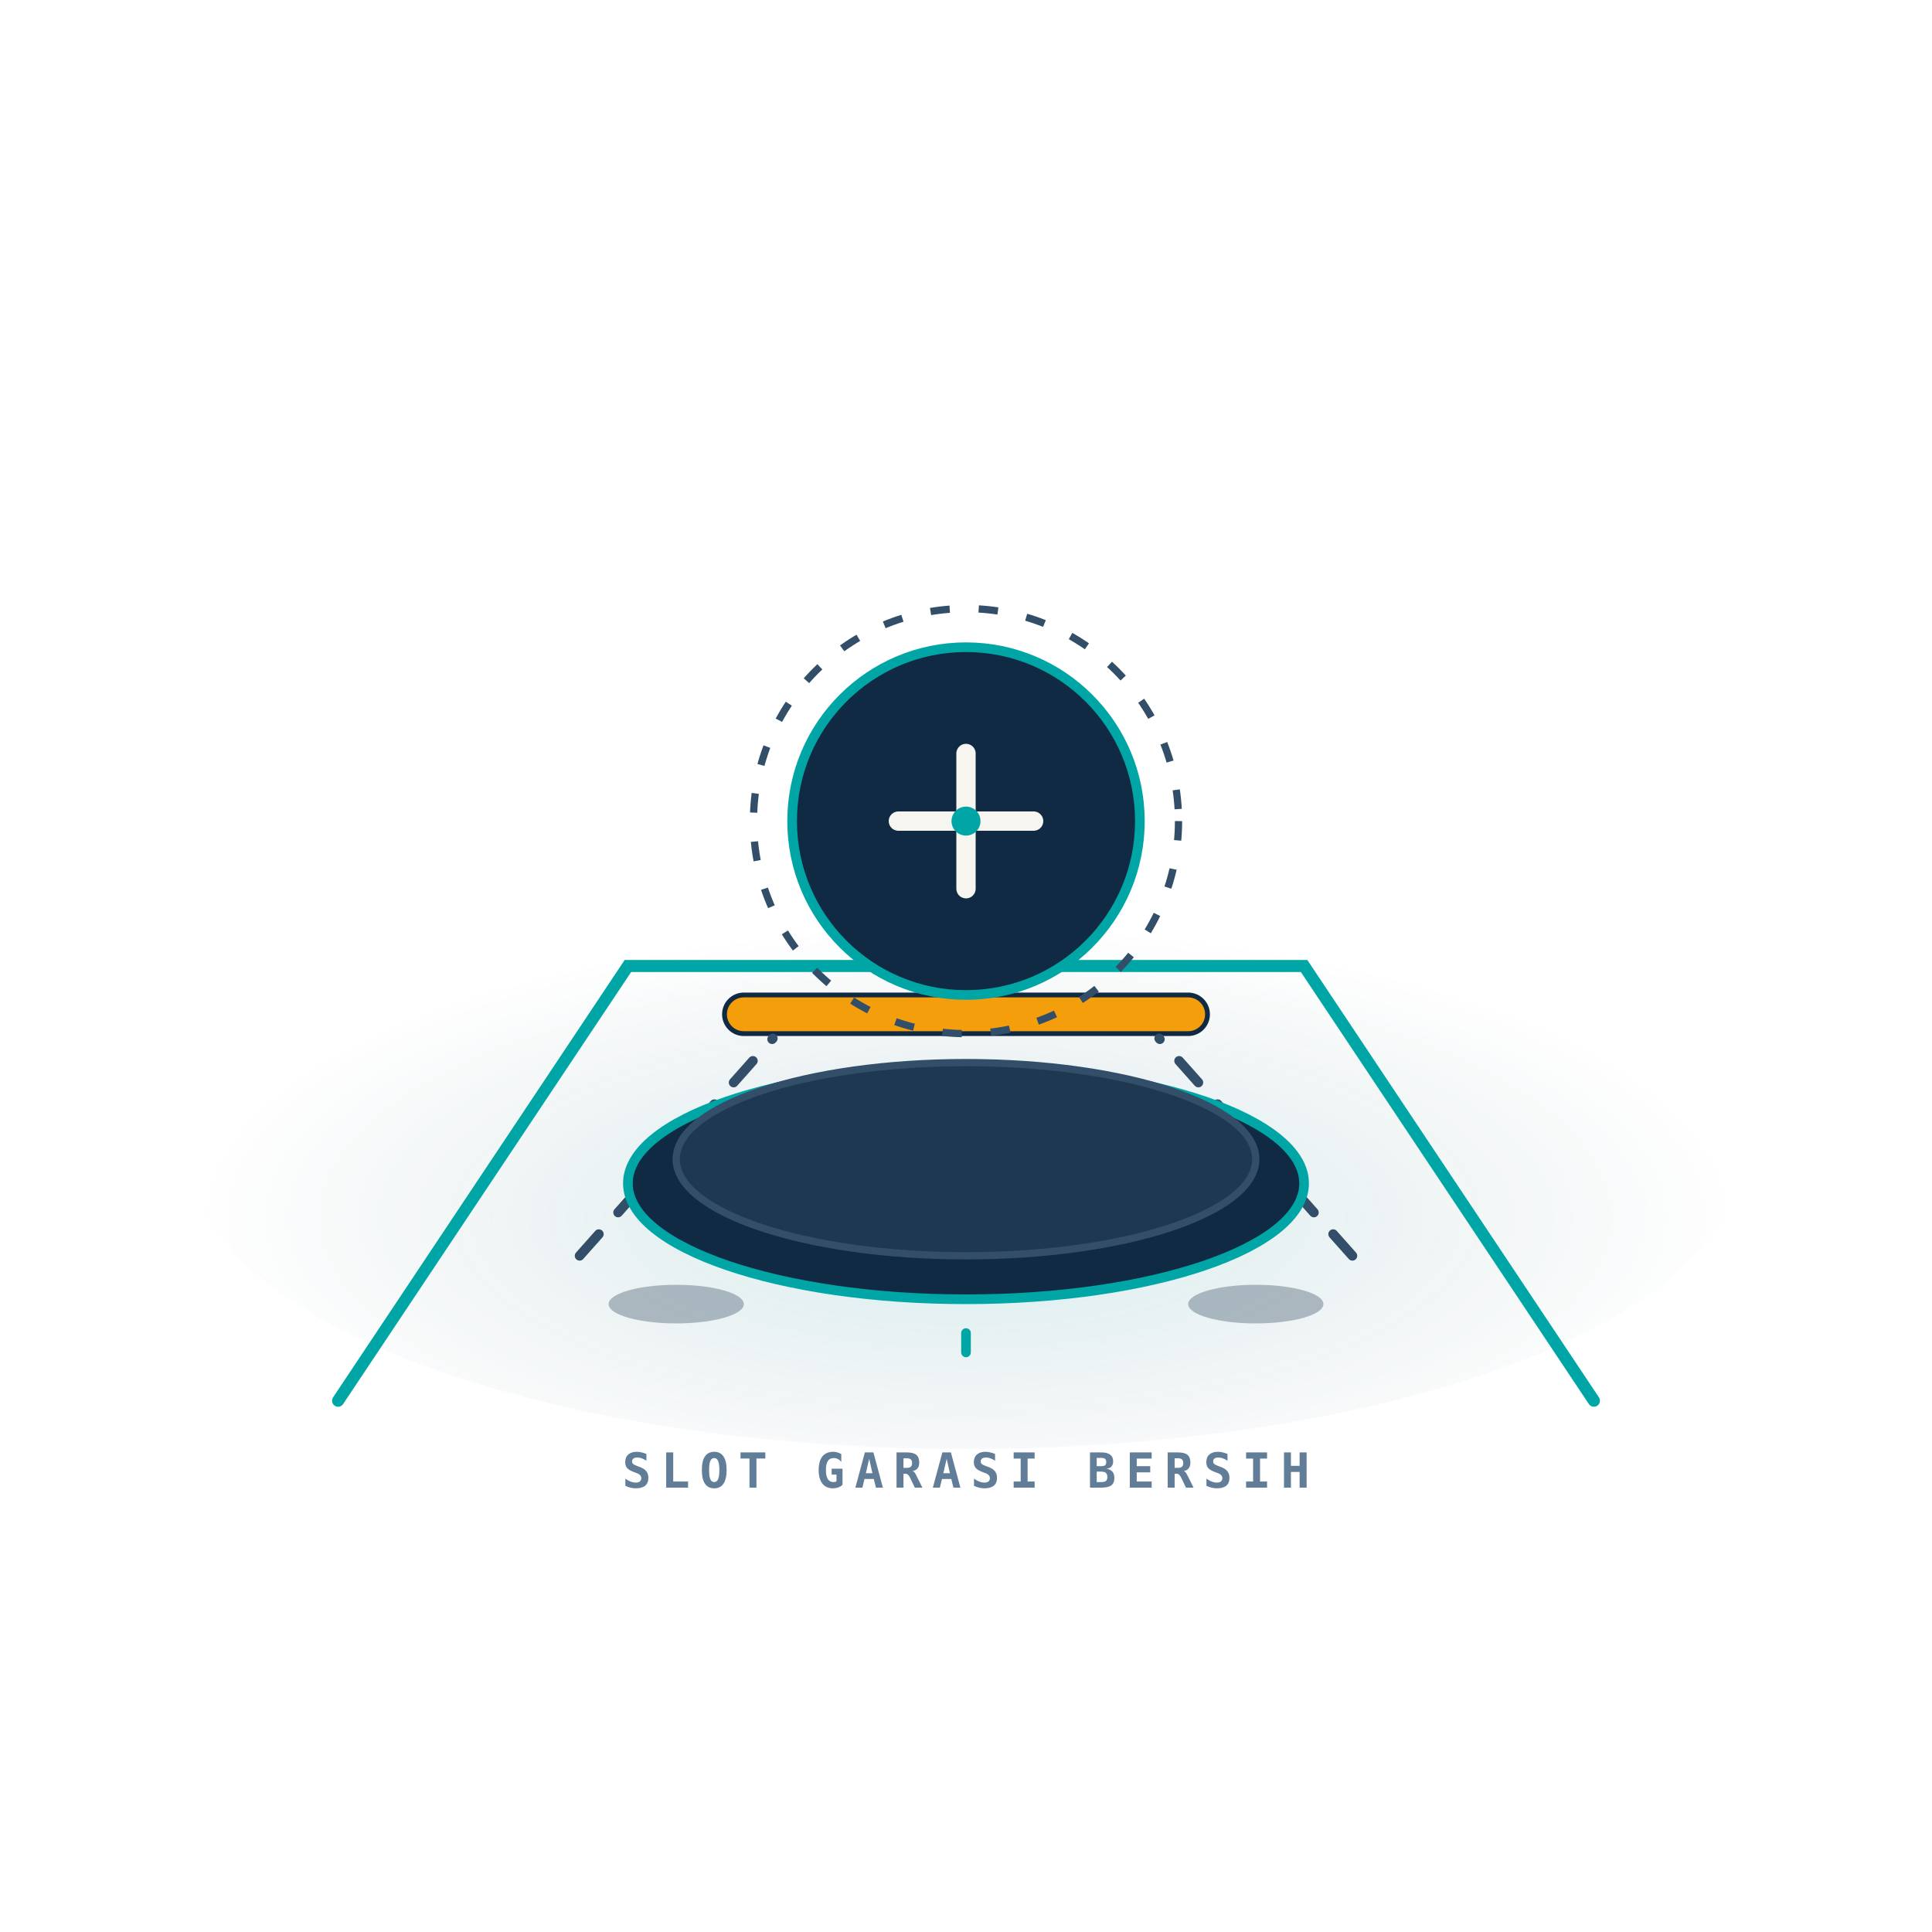
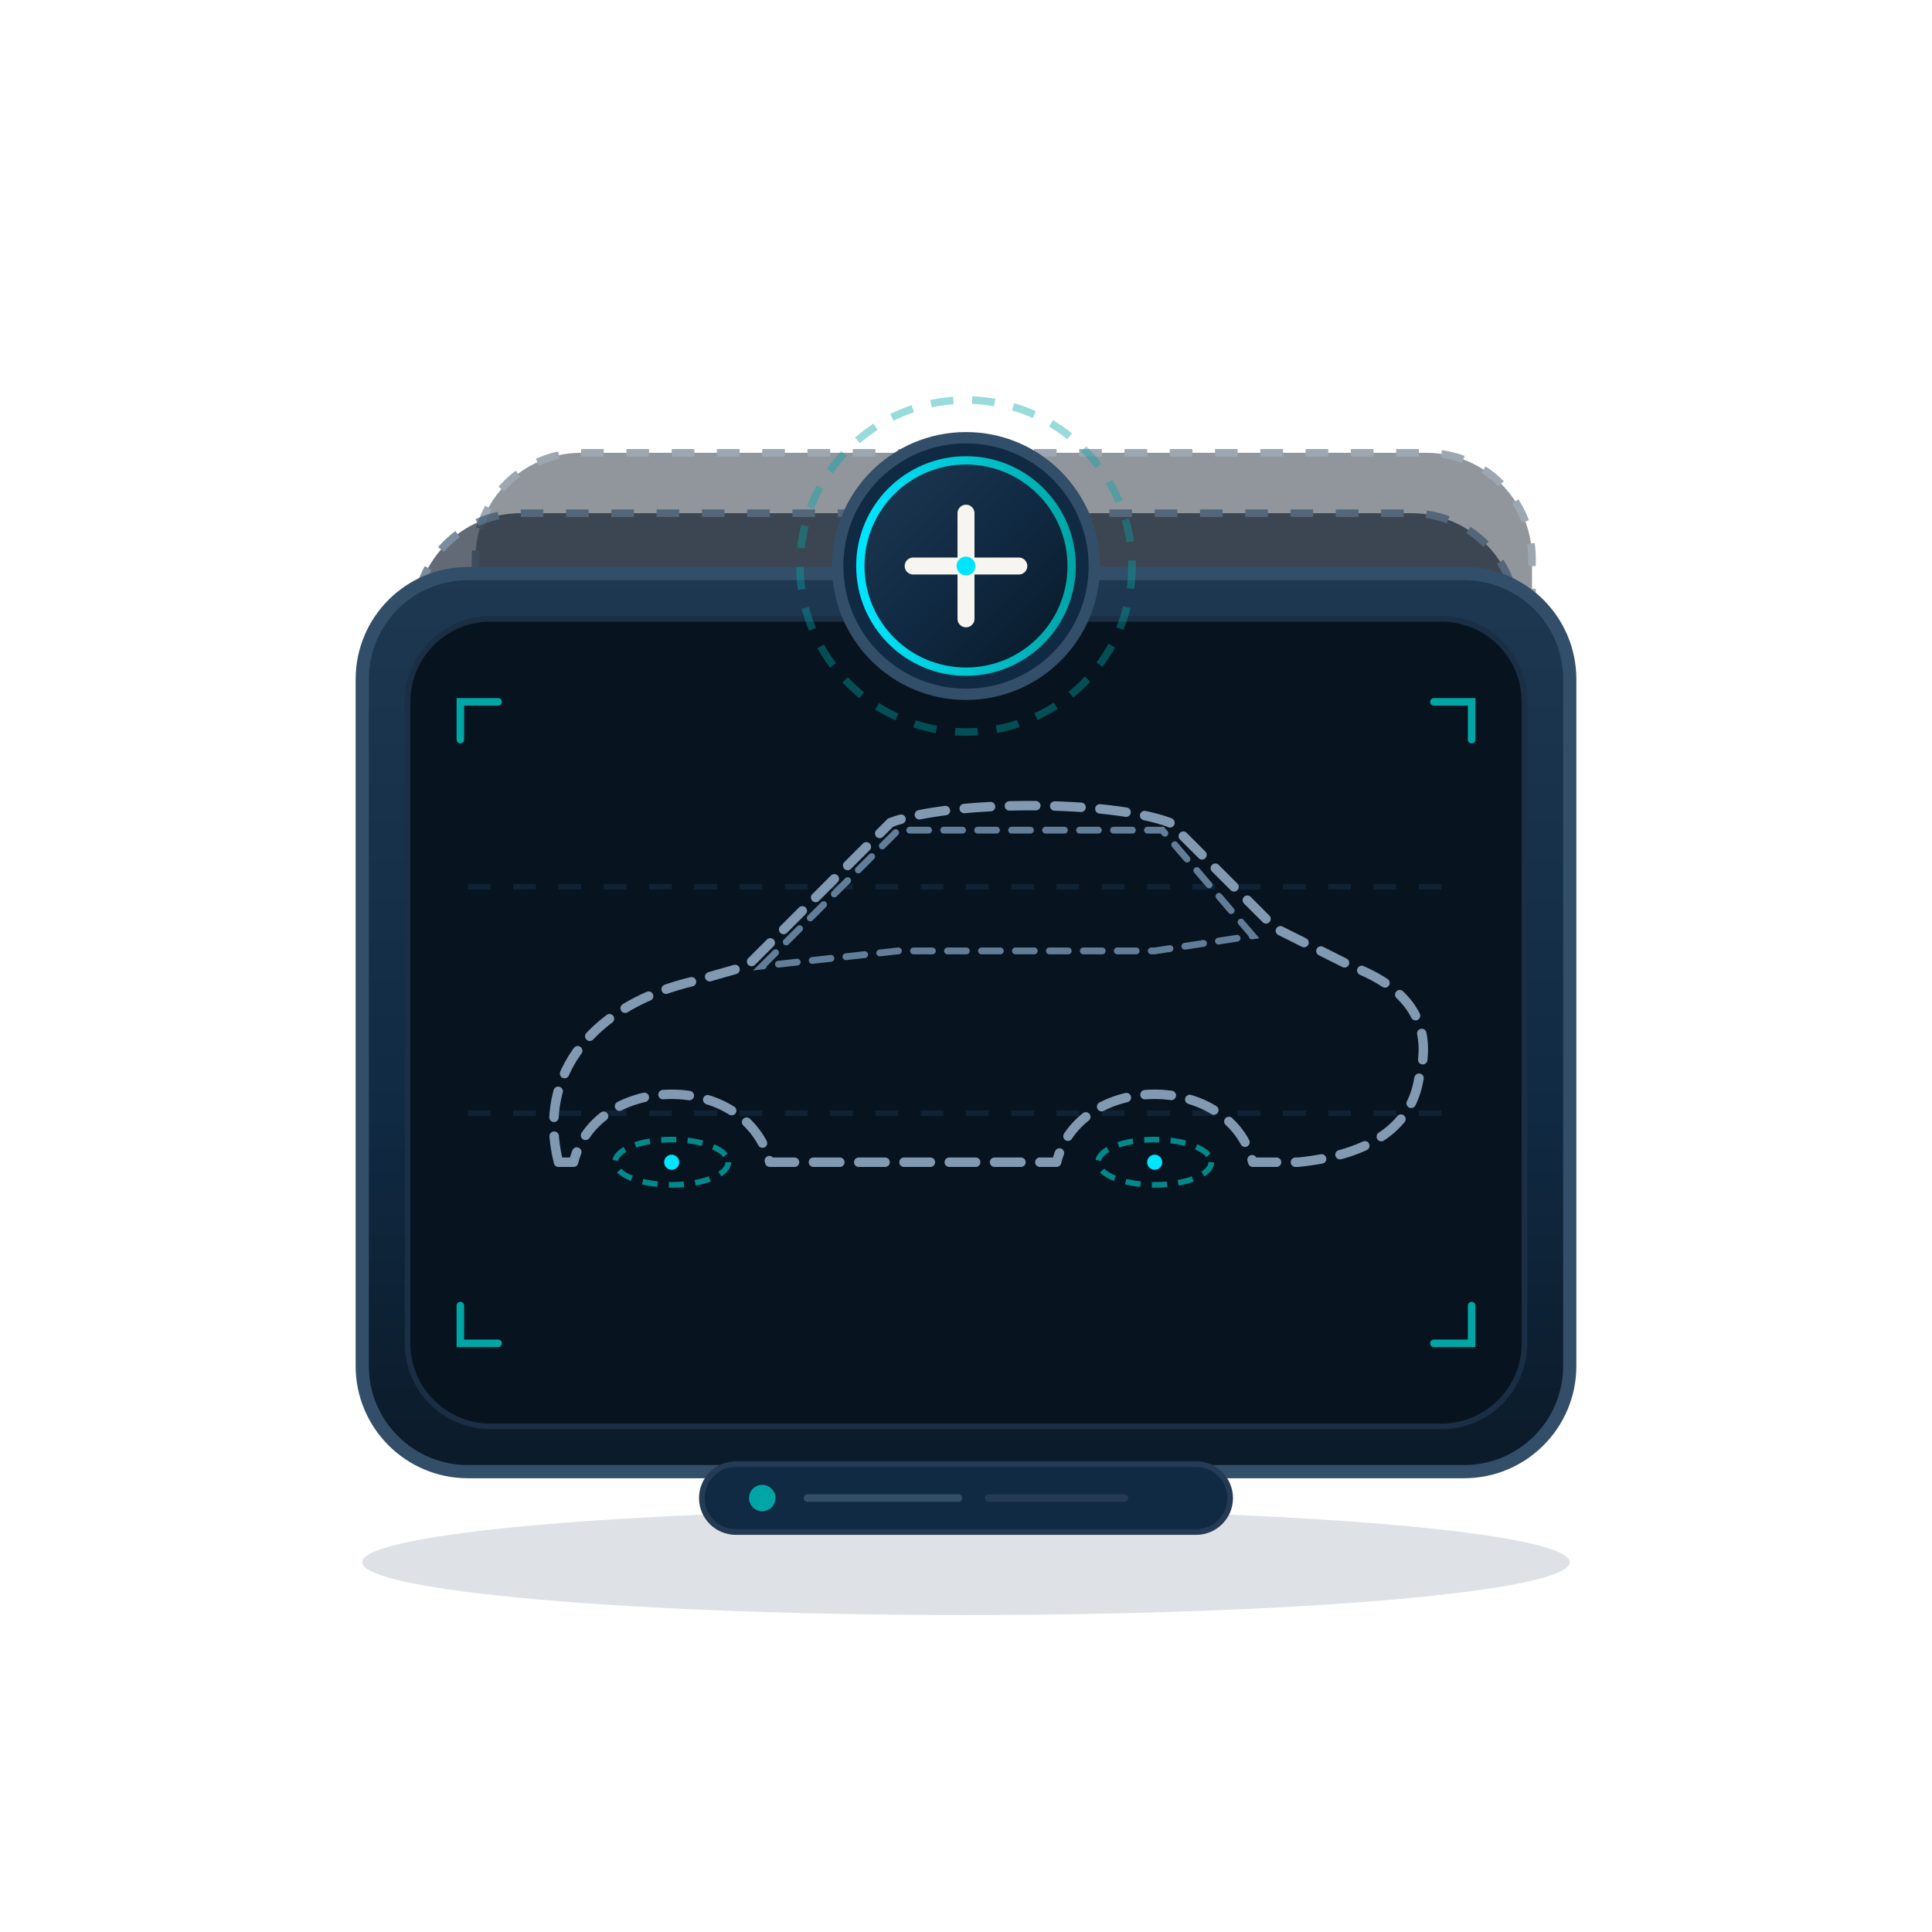
<svg xmlns="http://www.w3.org/2000/svg" viewBox="0 0 512 512">
  <defs>
-     <radialGradient id="parkingBayGlow" cx="50%" cy="60%" r="50%">
-       <stop offset="0%" stop-color="#00A6A6" stop-opacity="0.16" />
-       <stop offset="100%" stop-color="#102A43" stop-opacity="0" />
-     </radialGradient>
+     <linearGradient id="slotCardGrad" x1="0%" y1="0%" x2="0%" y2="100%">
+       <stop offset="0%" stop-color="#1E3851" />
+       <stop offset="60%" stop-color="#102A43" />
+       <stop offset="100%" stop-color="#0B1A28" />
+     </linearGradient>
+     <linearGradient id="beaconInnerGrad" x1="0%" y1="0%" x2="100%" y2="100%">
+       <stop offset="0%" stop-color="#1E3851" />
+       <stop offset="50%" stop-color="#102A43" />
+       <stop offset="100%" stop-color="#081826" />
+     </linearGradient>
+     <linearGradient id="cyanGlowGrad" x1="0%" y1="0%" x2="100%" y2="0%">
+       <stop offset="0%" stop-color="#00E5FF" />
+       <stop offset="100%" stop-color="#00A6A6" />
+     </linearGradient>
  </defs>
-   <g transform="translate(0, 76.8) scale(1.28)">
-     <ellipse cx="200" cy="180" rx="160" ry="60" fill="url(#parkingBayGlow)" />
-     <g stroke="#334E68" stroke-width="2" stroke-linecap="round" fill="none">
-       <path d="M70 230 L130 140 L270 140 L330 230" stroke="#00A6A6" stroke-width="2.5" />
-       <rect x="150" y="146" width="100" height="8" rx="4" fill="#F59E0B" stroke="#102A43" stroke-width="1" />
-       <line x1="120" y1="200" x2="160" y2="155" stroke-dasharray="6 6" />
-       <line x1="280" y1="200" x2="240" y2="155" stroke-dasharray="6 6" />
-       <line x1="200" y1="220" x2="200" y2="165" stroke-dasharray="4 8" stroke="#00A6A6" />
-     </g>
-     <ellipse cx="200" cy="185" rx="70" ry="24" fill="#102A43" stroke="#00A6A6" stroke-width="2" />
-     <ellipse cx="200" cy="180" rx="60" ry="20" fill="#1E3851" stroke="#334E68" stroke-width="1.5" />
-     <g transform="translate(200, 110)">
-       <circle cx="0" cy="0" r="36" fill="#102A43" stroke="#00A6A6" stroke-width="2" />
-       <circle cx="0" cy="0" r="44" fill="none" stroke="#334E68" stroke-width="1.5" stroke-dasharray="4 6" />
-       <path d="M-14 0 L14 0 M0 -14 L0 14" stroke="#F7F5EF" stroke-width="4" stroke-linecap="round" />
-       <circle cx="0" cy="0" r="3" fill="#00A6A6" />
-     </g>
-     <ellipse cx="140" cy="210" rx="14" ry="4" fill="#102A43" fill-opacity="0.3" />
-     <ellipse cx="260" cy="210" rx="14" ry="4" fill="#102A43" fill-opacity="0.3" />
-     <text x="200" y="248" fill="#627D98" font-family="monospace" font-size="10" font-weight="700" text-anchor="middle" letter-spacing="2">
-       SLOT GARASI BERSIH
-     </text>
-   </g>
+   <ellipse cx="256" cy="414" rx="160" ry="14" fill="#102A43" fill-opacity="0.14" />
+   <rect x="126" y="120" width="280" height="236" rx="28" fill="#0A1624" stroke="#243B53" stroke-width="2" stroke-dasharray="6 6" opacity="0.45" />
+   <rect x="110" y="136" width="292" height="236" rx="28" fill="#0E1C2B" stroke="#334E68" stroke-width="2" stroke-dasharray="6 6" opacity="0.65" />
+   <rect x="96" y="152" width="320" height="238" rx="28" fill="url(#slotCardGrad)" stroke="#334E68" stroke-width="3.5" />
+   <rect x="108" y="164" width="296" height="214" rx="22" fill="#071420" stroke="#1A2E44" stroke-width="1.5" />
+   <line x1="124" y1="235" x2="388" y2="235" stroke="#102234" stroke-width="1.5" stroke-dasharray="6 6" />
+   <line x1="124" y1="295" x2="388" y2="295" stroke="#102234" stroke-width="1.5" stroke-dasharray="6 6" />
+   <path d="M 132 186 L 122 186 L 122 196" fill="none" stroke="#00A6A6" stroke-width="2" stroke-linecap="round" />
+   <path d="M 380 186 L 390 186 L 390 196" fill="none" stroke="#00A6A6" stroke-width="2" stroke-linecap="round" />
+   <path d="M 122 346 L 122 356 L 132 356" fill="none" stroke="#00A6A6" stroke-width="2" stroke-linecap="round" />
+   <path d="M 390 346 L 390 356 L 380 356" fill="none" stroke="#00A6A6" stroke-width="2" stroke-linecap="round" />
+   <path d="M 148 308            C 142 284, 158 266, 184 260            L 198 256            L 236 218            C 252 212, 294 212, 310 218            L 338 246            L 358 256            C 374 262, 380 272, 376 286            C 374 298, 364 306, 344 308            L 332 308            C 326 284, 286 284, 280 308            L 204 308            C 198 284, 158 284, 152 308 Z" fill="none" stroke="#829AB1" stroke-width="2.5" stroke-dasharray="7 5" stroke-linecap="round" stroke-linejoin="round" />
+   <path d="M 202 256            L 238 220            L 308 220            L 332 248            L 306 252            L 238 252 Z" fill="none" stroke="#627D98" stroke-width="1.8" stroke-dasharray="5 4" stroke-linecap="round" />
+   <ellipse cx="178" cy="308" rx="15" ry="6" fill="none" stroke="#00A6A6" stroke-width="1.5" stroke-dasharray="4 3" stroke-opacity="0.8" />
+   <ellipse cx="306" cy="308" rx="15" ry="6" fill="none" stroke="#00A6A6" stroke-width="1.5" stroke-dasharray="4 3" stroke-opacity="0.8" />
+   <circle cx="178" cy="308" r="2" fill="#00E5FF" />
+   <circle cx="306" cy="308" r="2" fill="#00E5FF" />
+   <circle cx="256" cy="150" r="44" fill="none" stroke="#00A6A6" stroke-width="2" stroke-dasharray="6 5" stroke-opacity="0.4" />
+   <circle cx="256" cy="150" r="34" fill="#102A43" stroke="#334E68" stroke-width="3" />
+   <circle cx="256" cy="150" r="28" fill="url(#beaconInnerGrad)" stroke="url(#cyanGlowGrad)" stroke-width="2.2" />
+   <path d="M 256 136 L 256 164 M 242 150 L 270 150" fill="none" stroke="#F7F5EF" stroke-width="4.5" stroke-linecap="round" stroke-linejoin="round" />
+   <circle cx="256" cy="150" r="2.5" fill="#00E5FF" />
+   <rect x="186" y="388" width="140" height="18" rx="9" fill="#102A43" stroke="#243B53" stroke-width="1.5" />
+   <circle cx="202" cy="397" r="3.5" fill="#00A6A6" />
+   <line x1="214" y1="397" x2="254" y2="397" stroke="#334E68" stroke-width="2" stroke-linecap="round" />
+   <line x1="262" y1="397" x2="298" y2="397" stroke="#243B53" stroke-width="2" stroke-linecap="round" />
</svg>
